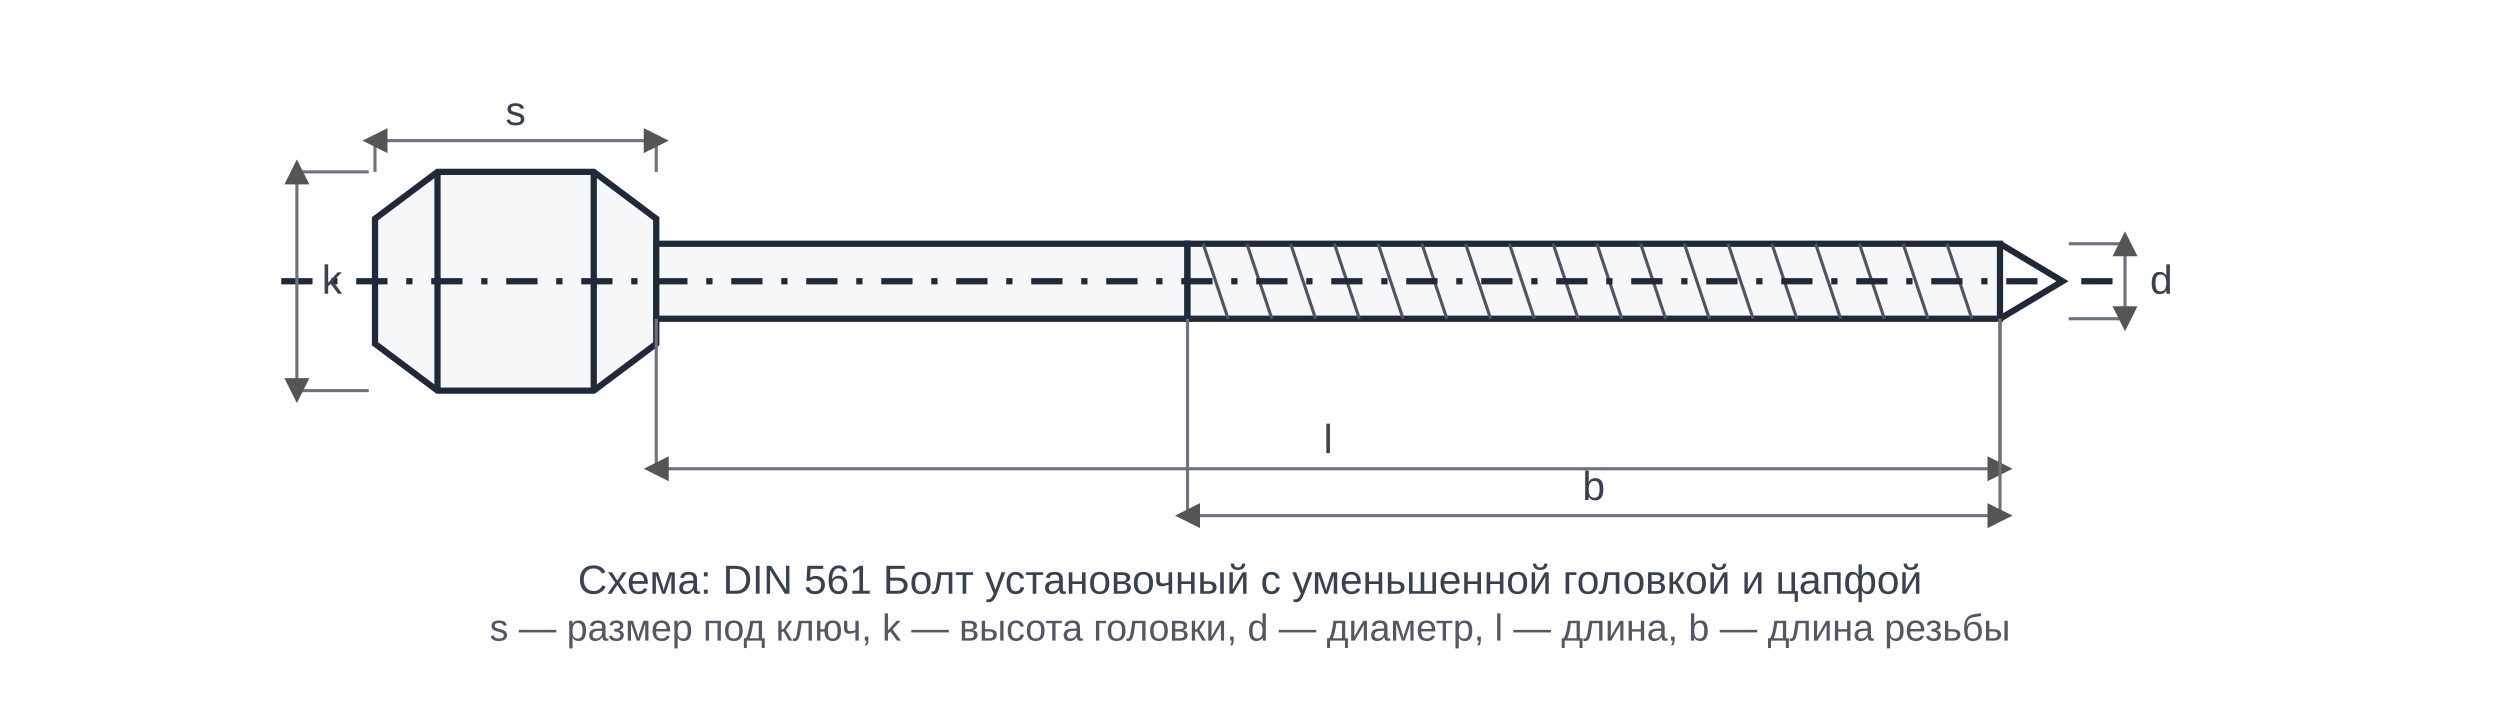
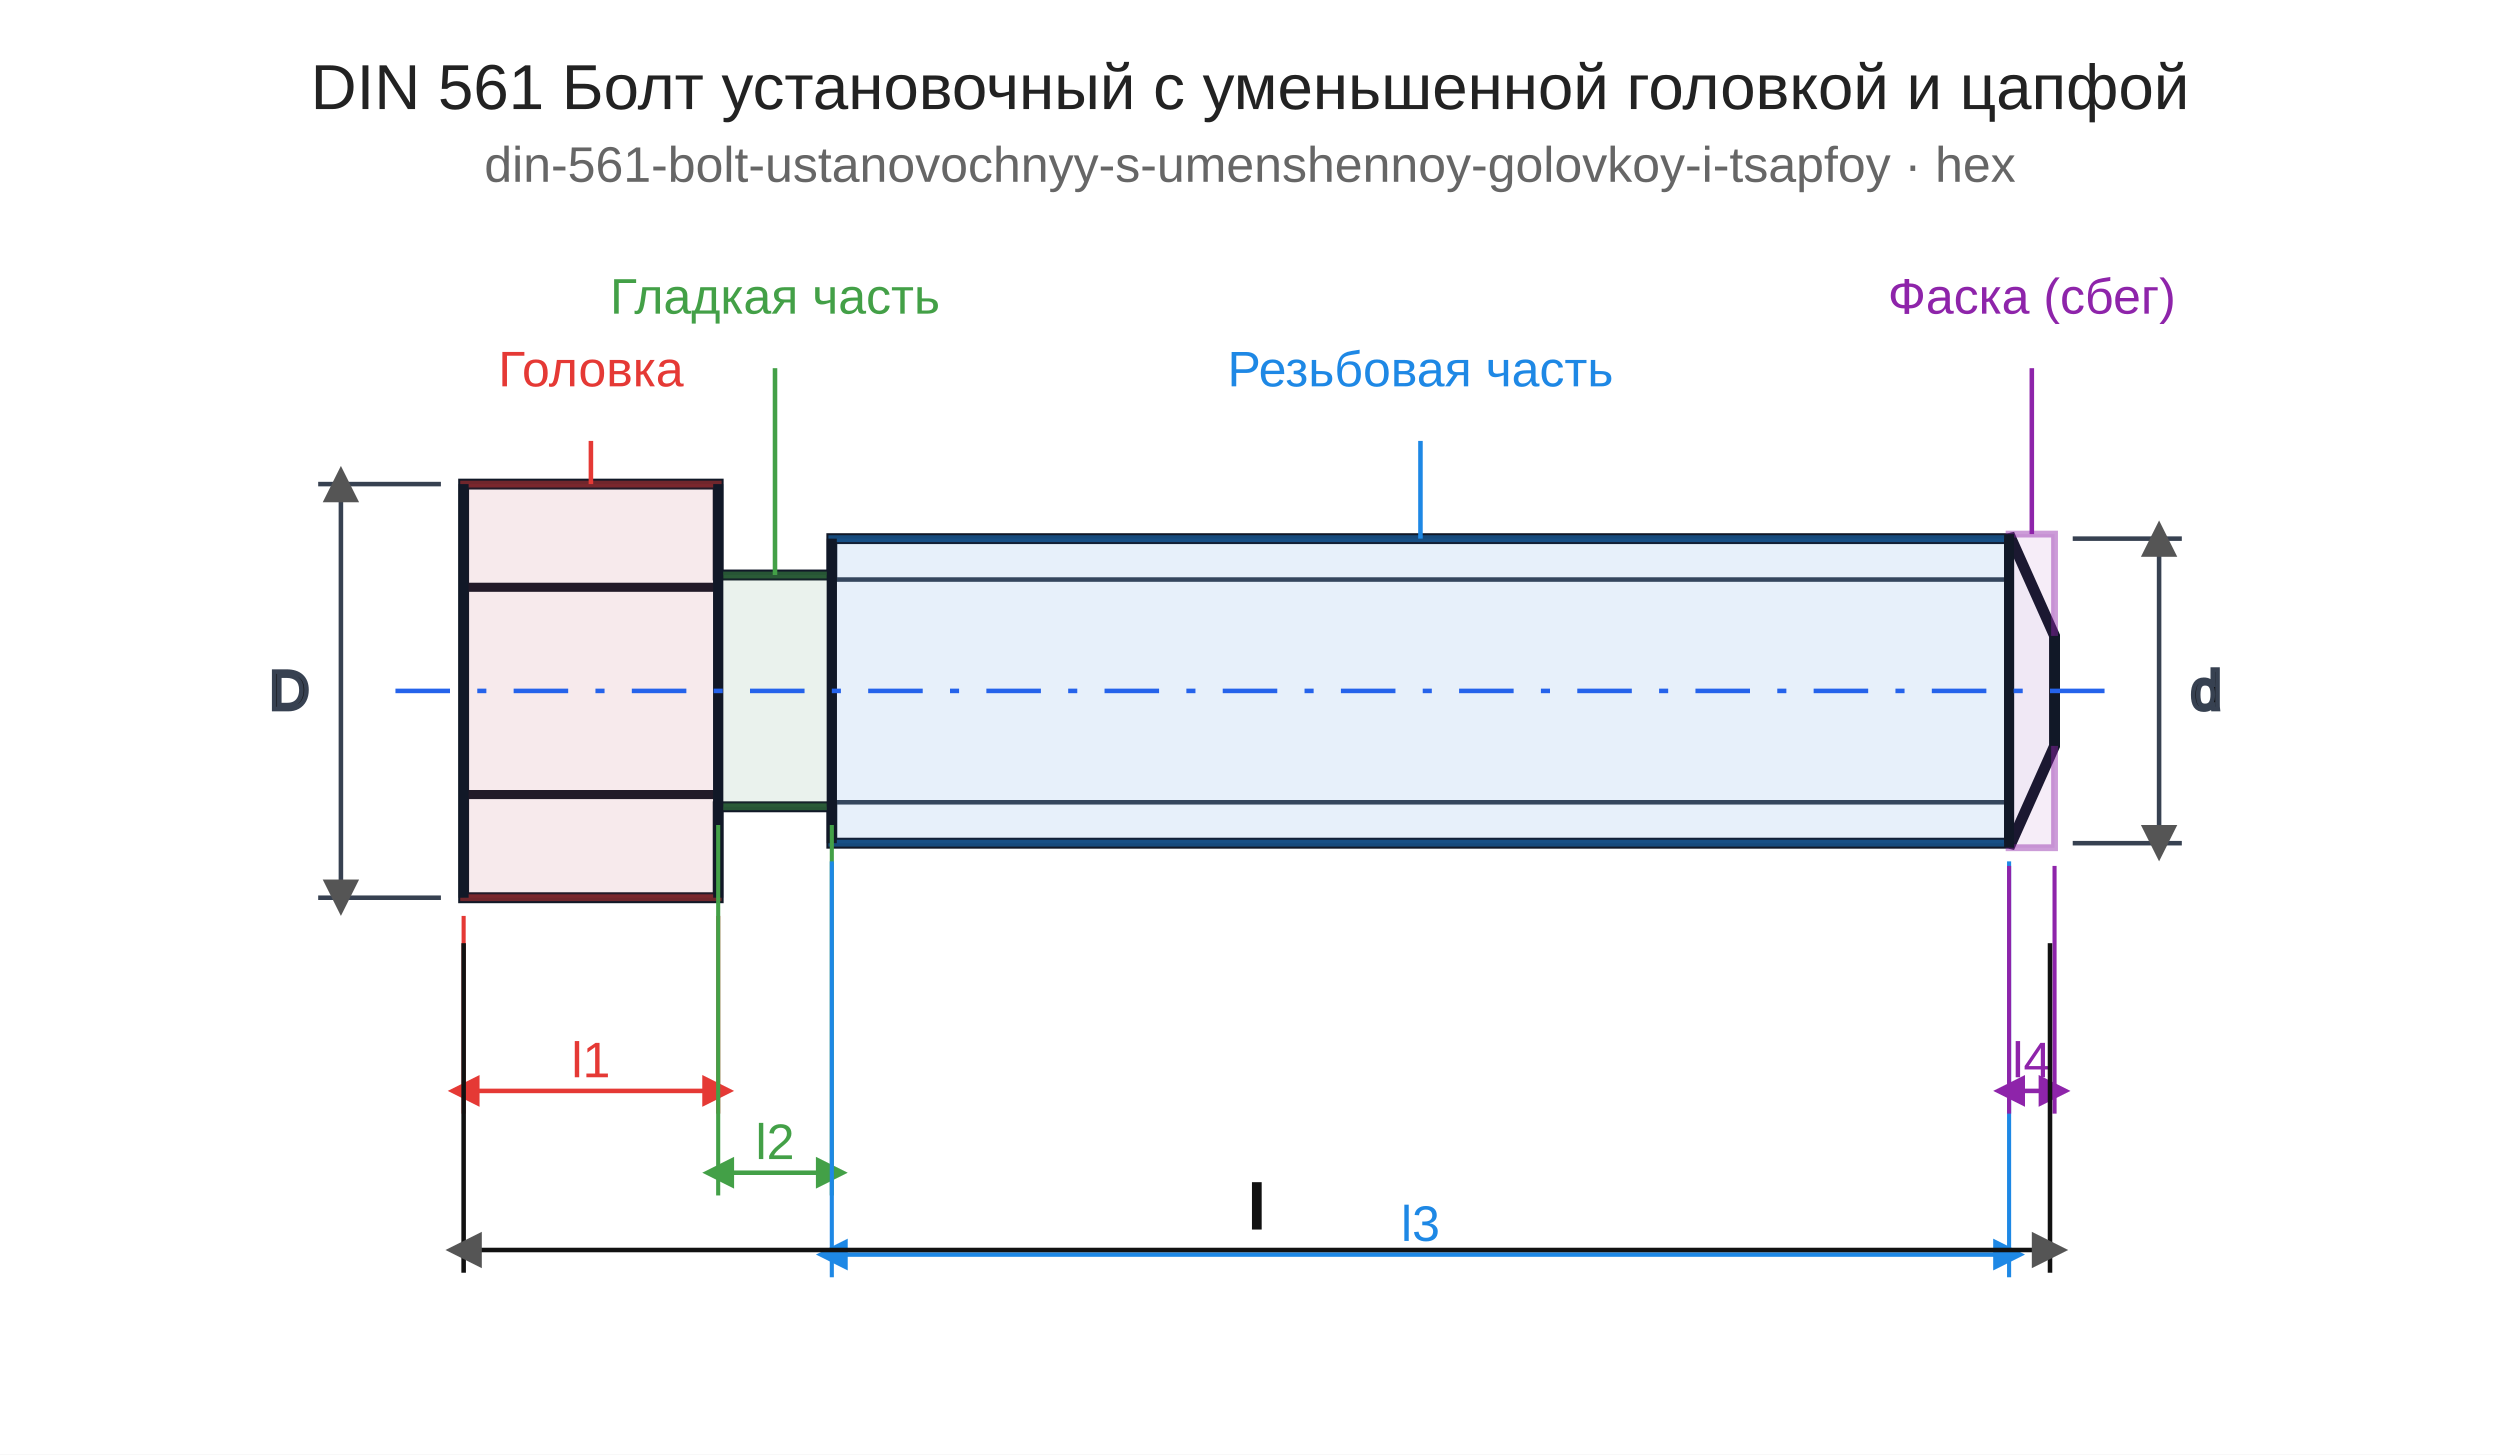
- <svg xmlns="http://www.w3.org/2000/svg" viewBox="0 0 800 230" font-family="Arial, sans-serif">
-   <rect width="800" height="230" fill="#ffffff" />
+ <svg xmlns="http://www.w3.org/2000/svg" viewBox="0 0 550 320" width="550" height="320" font-family="Arial,sans-serif">
  <defs>
-     <marker id="ah" markerWidth="8" markerHeight="8" refX="4" refY="4" orient="auto">
-       <path d="M0,0 L8,4 L0,8 Z" fill="#555" />
+     <marker id="arr" markerWidth="8" markerHeight="8" refX="4" refY="4" orient="auto-start-reverse">
+       <path d="M0,0 L8,4 L0,8 z" fill="#555" />
    </marker>
-     <marker id="ahb" markerWidth="8" markerHeight="8" refX="4" refY="4" orient="auto-start-reverse">
-       <path d="M0,0 L8,4 L0,8 Z" fill="#555" />
+     <marker id="arrc_0" markerWidth="7" markerHeight="7" refX="3.5" refY="3.5" orient="auto-start-reverse">
+       <path d="M0,0 L7,3.5 L0,7 z" fill="#e53935" />
+     </marker>
+     <marker id="arrc_1" markerWidth="7" markerHeight="7" refX="3.5" refY="3.5" orient="auto-start-reverse">
+       <path d="M0,0 L7,3.5 L0,7 z" fill="#43a047" />
+     </marker>
+     <marker id="arrc_2" markerWidth="7" markerHeight="7" refX="3.5" refY="3.5" orient="auto-start-reverse">
+       <path d="M0,0 L7,3.5 L0,7 z" fill="#1e88e5" />
+     </marker>
+     <marker id="arrc_3" markerWidth="7" markerHeight="7" refX="3.5" refY="3.5" orient="auto-start-reverse">
+       <path d="M0,0 L7,3.5 L0,7 z" fill="#8e24aa" />
    </marker>
  </defs>
-   <style>
-     .s{stroke:#1f2937;stroke-width:2;fill:none}
-     .f{fill:#f6f7f9;stroke:#1f2937;stroke-width:2}
-     .th{stroke:#4b5563;stroke-width:1}
-     .dim{stroke:#6b7280;stroke-width:1;fill:#374151;font-size:13px}
-   </style>
-   <g class="f">
-     <polygon points="120,70 140,55 190,55 210,70 210,110 190,125 140,125 120,110" />
+   <rect width="550" height="320" fill="#fff" />
+   <text x="275.0" y="24" text-anchor="middle" font-size="14" fill="#222">DIN 561 Болт установочный с уменьшенной головкой и цапфой</text>
+   <text x="275.0" y="40" text-anchor="middle" font-size="11" fill="#666">din-561-bolt-ustanovochnyy-s-umenshennoy-golovkoy-i-tsapfoy · hex</text>
+   <g clip-path="url(#hatch_din_561_bolt_ustanov)" stroke="#6b7280" stroke-width="0.8">
+     <line x1="150.0" y1="185.5" x2="174.4" y2="118.5" />
+     <line x1="158.0" y1="185.5" x2="182.4" y2="118.5" />
+     <line x1="166.0" y1="185.5" x2="190.4" y2="118.5" />
+     <line x1="174.0" y1="185.5" x2="198.4" y2="118.5" />
+     <line x1="182.0" y1="185.5" x2="206.4" y2="118.5" />
+     <line x1="190.0" y1="185.5" x2="214.4" y2="118.5" />
+     <line x1="198.0" y1="185.5" x2="222.4" y2="118.5" />
+     <line x1="206.0" y1="185.5" x2="230.4" y2="118.5" />
+     <line x1="214.0" y1="185.5" x2="238.4" y2="118.5" />
+     <line x1="222.0" y1="185.5" x2="246.4" y2="118.5" />
+     <line x1="230.0" y1="185.5" x2="254.4" y2="118.5" />
+     <line x1="238.0" y1="185.5" x2="262.4" y2="118.5" />
+     <line x1="246.0" y1="185.5" x2="270.4" y2="118.5" />
+     <line x1="254.0" y1="185.5" x2="278.4" y2="118.5" />
+     <line x1="262.0" y1="185.5" x2="286.4" y2="118.5" />
+     <line x1="270.0" y1="185.5" x2="294.4" y2="118.5" />
+     <line x1="278.0" y1="185.5" x2="302.4" y2="118.5" />
+     <line x1="286.0" y1="185.5" x2="310.4" y2="118.5" />
+     <line x1="294.0" y1="185.5" x2="318.4" y2="118.5" />
+     <line x1="302.0" y1="185.5" x2="326.4" y2="118.5" />
+     <line x1="310.0" y1="185.5" x2="334.4" y2="118.5" />
+     <line x1="318.0" y1="185.5" x2="342.4" y2="118.5" />
+     <line x1="326.0" y1="185.5" x2="350.4" y2="118.5" />
+     <line x1="334.0" y1="185.5" x2="358.4" y2="118.5" />
+     <line x1="342.0" y1="185.5" x2="366.4" y2="118.5" />
+     <line x1="350.0" y1="185.5" x2="374.4" y2="118.5" />
+     <line x1="358.0" y1="185.5" x2="382.4" y2="118.5" />
+     <line x1="366.0" y1="185.5" x2="390.4" y2="118.5" />
+     <line x1="374.0" y1="185.5" x2="398.4" y2="118.5" />
+     <line x1="382.0" y1="185.5" x2="406.4" y2="118.5" />
+     <line x1="390.0" y1="185.5" x2="414.4" y2="118.5" />
+     <line x1="398.0" y1="185.5" x2="422.4" y2="118.5" />
+     <line x1="406.0" y1="185.5" x2="430.4" y2="118.5" />
+     <line x1="414.0" y1="185.5" x2="438.4" y2="118.5" />
+     <line x1="422.0" y1="185.5" x2="446.4" y2="118.5" />
+     <line x1="430.0" y1="185.5" x2="454.4" y2="118.5" />
+     <line x1="438.0" y1="185.5" x2="462.4" y2="118.5" />
+     <line x1="446.0" y1="185.5" x2="470.4" y2="118.5" />
+     <line x1="454.0" y1="185.5" x2="478.4" y2="118.5" />
+     <line x1="462.0" y1="185.5" x2="486.4" y2="118.5" />
+     <line x1="470.0" y1="185.5" x2="494.4" y2="118.5" />
  </g>
-   <g class="s">
-     <line x1="140" y1="55" x2="140" y2="125" />
-     <line x1="190" y1="55" x2="190" y2="125" />
+   <defs>
+     <clipPath id="hatch_din_561_bolt_ustanov">
+       <rect x="183" y="118.5" width="259" height="67.0" />
+     </clipPath>
+   </defs>
+   <path d="M 102.0,106.5 L 158.0,106.5 L 158.0,126.5 L 183.0,126.5 L 183.0,118.5 L 442.0,118.5 L 442.0,117.5 L 452.0,139.9 L 452.0,164.1 L 442.0,186.5 L 442.0,185.5 L 183.0,185.5 L 183.0,177.5 L 158.0,177.5 L 158.0,197.5 L 102.0,197.5 Z" fill="#f8fafc" stroke="#111827" stroke-width="2.4" />
+   <g class="thread-inner">
+     <line x1="183.0" y1="127.5" x2="442.0" y2="127.5" stroke="#374151" stroke-width="1" />
+     <line x1="183.0" y1="176.5" x2="442.0" y2="176.5" stroke="#374151" stroke-width="1" />
  </g>
-   <rect class="f" x="210" y="78" width="170" height="24" />
-   <rect class="f" x="380" y="78" width="260" height="24" />
-   <g class="th">
-     <line x1="385" y1="78" x2="393" y2="102" />
-     <line x1="399" y1="78" x2="407" y2="102" />
-     <line x1="413" y1="78" x2="421" y2="102" />
-     <line x1="427" y1="78" x2="435" y2="102" />
-     <line x1="441" y1="78" x2="449" y2="102" />
-     <line x1="455" y1="78" x2="463" y2="102" />
-     <line x1="469" y1="78" x2="477" y2="102" />
-     <line x1="483" y1="78" x2="491" y2="102" />
-     <line x1="497" y1="78" x2="505" y2="102" />
-     <line x1="511" y1="78" x2="519" y2="102" />
-     <line x1="525" y1="78" x2="533" y2="102" />
-     <line x1="539" y1="78" x2="547" y2="102" />
-     <line x1="553" y1="78" x2="561" y2="102" />
-     <line x1="567" y1="78" x2="575" y2="102" />
-     <line x1="581" y1="78" x2="589" y2="102" />
-     <line x1="595" y1="78" x2="603" y2="102" />
-     <line x1="609" y1="78" x2="617" y2="102" />
-     <line x1="623" y1="78" x2="631" y2="102" />
+   <g class="hex-dividers" stroke="#111827" stroke-width="2">
+     <line x1="102.0" y1="129.2" x2="158.0" y2="129.2" />
+     <line x1="102.0" y1="174.8" x2="158.0" y2="174.8" />
  </g>
-   <path class="s" d="M640,78 L660,90 L640,102" />
-   <line class="s" stroke-dasharray="10,6,2,6" x1="90" y1="90" x2="680" y2="90" />
-   <g class="dim">
-     <line x1="120" y1="55" x2="120" y2="45" />
-     <line x1="210" y1="55" x2="210" y2="45" />
-     <line x1="120" y1="45" x2="210" y2="45" marker-start="url(#ahb)" marker-end="url(#ah)" />
-     <text x="165.0" y="40" text-anchor="middle" stroke="none">s</text>
+   <rect x="102" y="106.5" width="56" height="91.0" fill="#e53935" fill-opacity="0.08" stroke="#e53935" stroke-opacity="0.45" stroke-width="1.5" />
+   <rect x="158" y="126.5" width="25" height="51.0" fill="#43a047" fill-opacity="0.08" stroke="#43a047" stroke-opacity="0.45" stroke-width="1.5" />
+   <rect x="183" y="118.5" width="259" height="67.0" fill="#1e88e5" fill-opacity="0.08" stroke="#1e88e5" stroke-opacity="0.45" stroke-width="1.5" />
+   <rect x="442" y="117.5" width="10" height="69.0" fill="#8e24aa" fill-opacity="0.08" stroke="#8e24aa" stroke-opacity="0.45" stroke-width="1.5" />
+   <g class="seg-separators" stroke="#111827" stroke-width="2.2">
+     <line x1="102.0" y1="106.5" x2="102.0" y2="197.5" />
+     <line x1="158.0" y1="106.5" x2="158.0" y2="197.5" />
+     <line x1="158.0" y1="126.5" x2="158.0" y2="177.5" />
+     <line x1="183.0" y1="126.5" x2="183.0" y2="177.5" />
+     <line x1="183.0" y1="118.5" x2="183.0" y2="185.5" />
+     <line x1="442.0" y1="118.5" x2="442.0" y2="185.5" />
+     <line x1="442.0" y1="117.5" x2="442.0" y2="186.5" />
+     <line x1="452.0" y1="139.9" x2="452.0" y2="164.1" />
  </g>
-   <g class="dim">
-     <line x1="210" y1="102" x2="210" y2="150" />
-     <line x1="640" y1="102" x2="640" y2="150" />
-     <line x1="210" y1="150" x2="640" y2="150" marker-start="url(#ahb)" marker-end="url(#ah)" />
-     <text x="425.0" y="145" text-anchor="middle" stroke="none">l</text>
+   <line x1="87" y1="152.0" x2="466" y2="152.0" stroke="#2563eb" stroke-width="1" stroke-dasharray="12,6,2,6" />
+   <line x1="130.0" y1="106.5" x2="130.0" y2="97.0" stroke="#e53935" stroke-width="1" />
+   <text x="130.0" y="85.0" text-anchor="middle" font-size="11" fill="#e53935" font-family="Arial">Головка</text>
+   <line x1="170.5" y1="126.5" x2="170.5" y2="81.0" stroke="#43a047" stroke-width="1" />
+   <text x="170.5" y="69.0" text-anchor="middle" font-size="11" fill="#43a047" font-family="Arial">Гладкая часть</text>
+   <line x1="312.5" y1="118.5" x2="312.5" y2="97.0" stroke="#1e88e5" stroke-width="1" />
+   <text x="312.5" y="85.0" text-anchor="middle" font-size="11" fill="#1e88e5" font-family="Arial">Резьбовая часть</text>
+   <line x1="447.0" y1="117.5" x2="447.0" y2="81.0" stroke="#8e24aa" stroke-width="1" />
+   <text x="447.0" y="69.0" text-anchor="middle" font-size="11" fill="#8e24aa" font-family="Arial">Фаска (сбег)</text>
+   <line x1="102.0" y1="201.5" x2="102.0" y2="245.0" stroke="#e53935" stroke-width="0.9" />
+   <line x1="158.0" y1="201.5" x2="158.0" y2="245.0" stroke="#e53935" stroke-width="0.9" />
+   <line x1="102.0" y1="240.0" x2="158.0" y2="240.0" stroke="#e53935" stroke-width="1" marker-start="url(#arrc_0)" marker-end="url(#arrc_0)" />
+   <text x="130.0" y="237.0" text-anchor="middle" font-size="11" fill="#e53935" font-family="Arial">l1</text>
+   <line x1="158.0" y1="181.5" x2="158.0" y2="263.0" stroke="#43a047" stroke-width="0.9" />
+   <line x1="183.0" y1="181.5" x2="183.0" y2="263.0" stroke="#43a047" stroke-width="0.9" />
+   <line x1="158.0" y1="258.0" x2="183.0" y2="258.0" stroke="#43a047" stroke-width="1" marker-start="url(#arrc_1)" marker-end="url(#arrc_1)" />
+   <text x="170.5" y="255.0" text-anchor="middle" font-size="11" fill="#43a047" font-family="Arial">l2</text>
+   <line x1="183.0" y1="189.5" x2="183.0" y2="281.0" stroke="#1e88e5" stroke-width="0.9" />
+   <line x1="442.0" y1="189.5" x2="442.0" y2="281.0" stroke="#1e88e5" stroke-width="0.9" />
+   <line x1="183.0" y1="276.0" x2="442.0" y2="276.0" stroke="#1e88e5" stroke-width="1" marker-start="url(#arrc_2)" marker-end="url(#arrc_2)" />
+   <text x="312.5" y="273.0" text-anchor="middle" font-size="11" fill="#1e88e5" font-family="Arial">l3</text>
+   <line x1="442.0" y1="190.5" x2="442.0" y2="245.0" stroke="#8e24aa" stroke-width="0.9" />
+   <line x1="452.0" y1="190.5" x2="452.0" y2="245.0" stroke="#8e24aa" stroke-width="0.9" />
+   <line x1="442.0" y1="240.0" x2="452.0" y2="240.0" stroke="#8e24aa" stroke-width="1" marker-start="url(#arrc_3)" marker-end="url(#arrc_3)" />
+   <text x="447.0" y="237.0" text-anchor="middle" font-size="11" fill="#8e24aa" font-family="Arial">l4</text>
+   <g stroke="#111" stroke-width="1" font-family="Arial" font-size="13" fill="#111">
+     <line x1="102" y1="207.5" x2="102" y2="280" />
+     <line x1="451" y1="207.5" x2="451" y2="280" />
+     <line x1="102" y1="275" x2="451" y2="275" marker-start="url(#arr)" marker-end="url(#arr)" />
+     <text x="276.5" y="270" text-anchor="middle">l</text>
  </g>
-   <g class="dim">
-     <line x1="380" y1="102" x2="380" y2="165" />
-     <line x1="640" y1="102" x2="640" y2="165" />
-     <line x1="380" y1="165" x2="640" y2="165" marker-start="url(#ahb)" marker-end="url(#ah)" />
-     <text x="510.0" y="160" text-anchor="middle" stroke="none">b</text>
+   <g stroke="#374151" stroke-width="1" font-family="Arial" font-size="12" fill="#111">
+     <line x1="97" y1="106.5" x2="70" y2="106.5" />
+     <line x1="97" y1="197.5" x2="70" y2="197.5" />
+     <line x1="75" y1="106.5" x2="75" y2="197.5" marker-start="url(#arr)" marker-end="url(#arr)" />
+     <text x="68" y="156.0" text-anchor="end">D</text>
  </g>
-   <g class="dim">
-     <line x1="662" y1="78" x2="680" y2="78" />
-     <line x1="662" y1="102" x2="680" y2="102" />
-     <line x1="680" y1="78" x2="680" y2="102" marker-start="url(#ahb)" marker-end="url(#ah)" />
-     <text x="688" y="94.0" text-anchor="start" stroke="none">d</text>
+   <g stroke="#374151" stroke-width="1" font-family="Arial" font-size="12" fill="#111">
+     <line x1="456" y1="118.5" x2="480" y2="118.5" />
+     <line x1="456" y1="185.5" x2="480" y2="185.5" />
+     <line x1="475" y1="118.5" x2="475" y2="185.5" marker-start="url(#arr)" marker-end="url(#arr)" />
+     <text x="482" y="156.0" text-anchor="start">d</text>
  </g>
-   <g class="dim">
-     <line x1="118" y1="55" x2="95" y2="55" />
-     <line x1="118" y1="125" x2="95" y2="125" />
-     <line x1="95" y1="55" x2="95" y2="125" marker-start="url(#ahb)" marker-end="url(#ah)" />
-     <text x="103" y="94.0" text-anchor="start" stroke="none">k</text>
-   </g>
-   <text x="400" y="190" text-anchor="middle" font-size="13" fill="#374151">Схема: DIN 561 Болт установочный с уменьшенной головкой и цапфой</text>
-   <text x="400" y="205" text-anchor="middle" font-size="12" fill="#556"> s — размер под ключ, k — высота головки, d — диаметр, l — длина, b — длина резьбы</text>
</svg>
